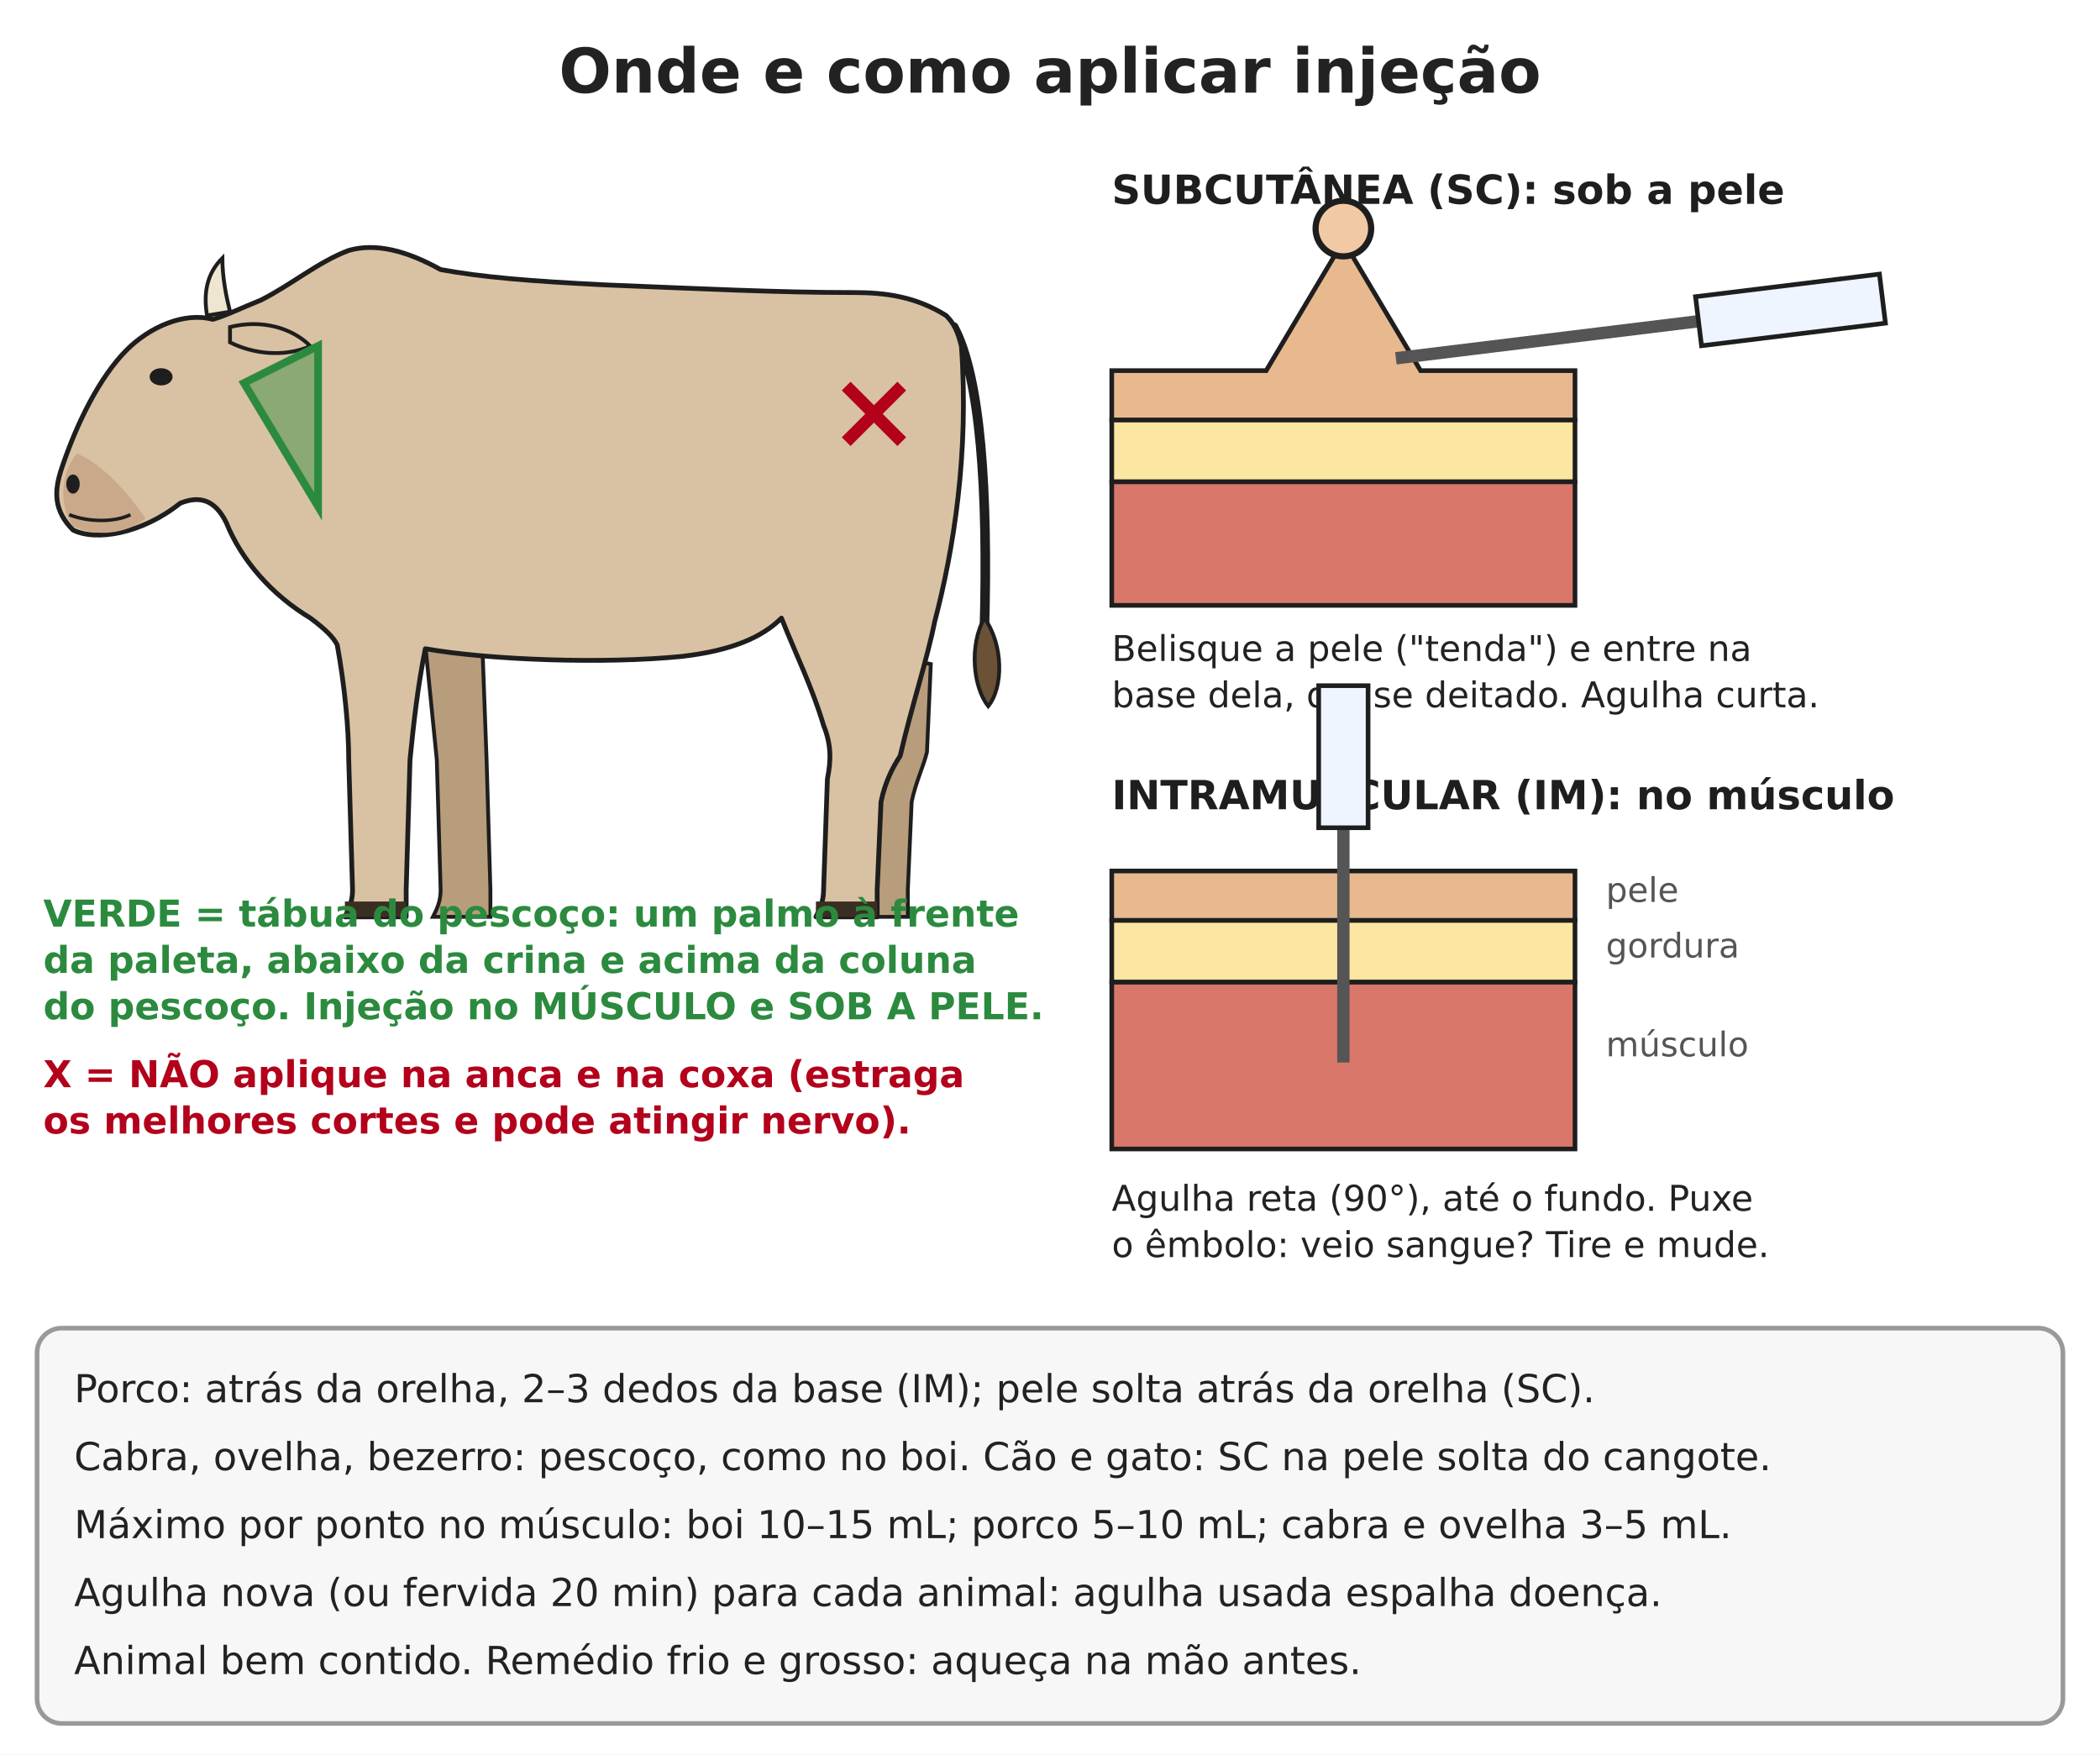
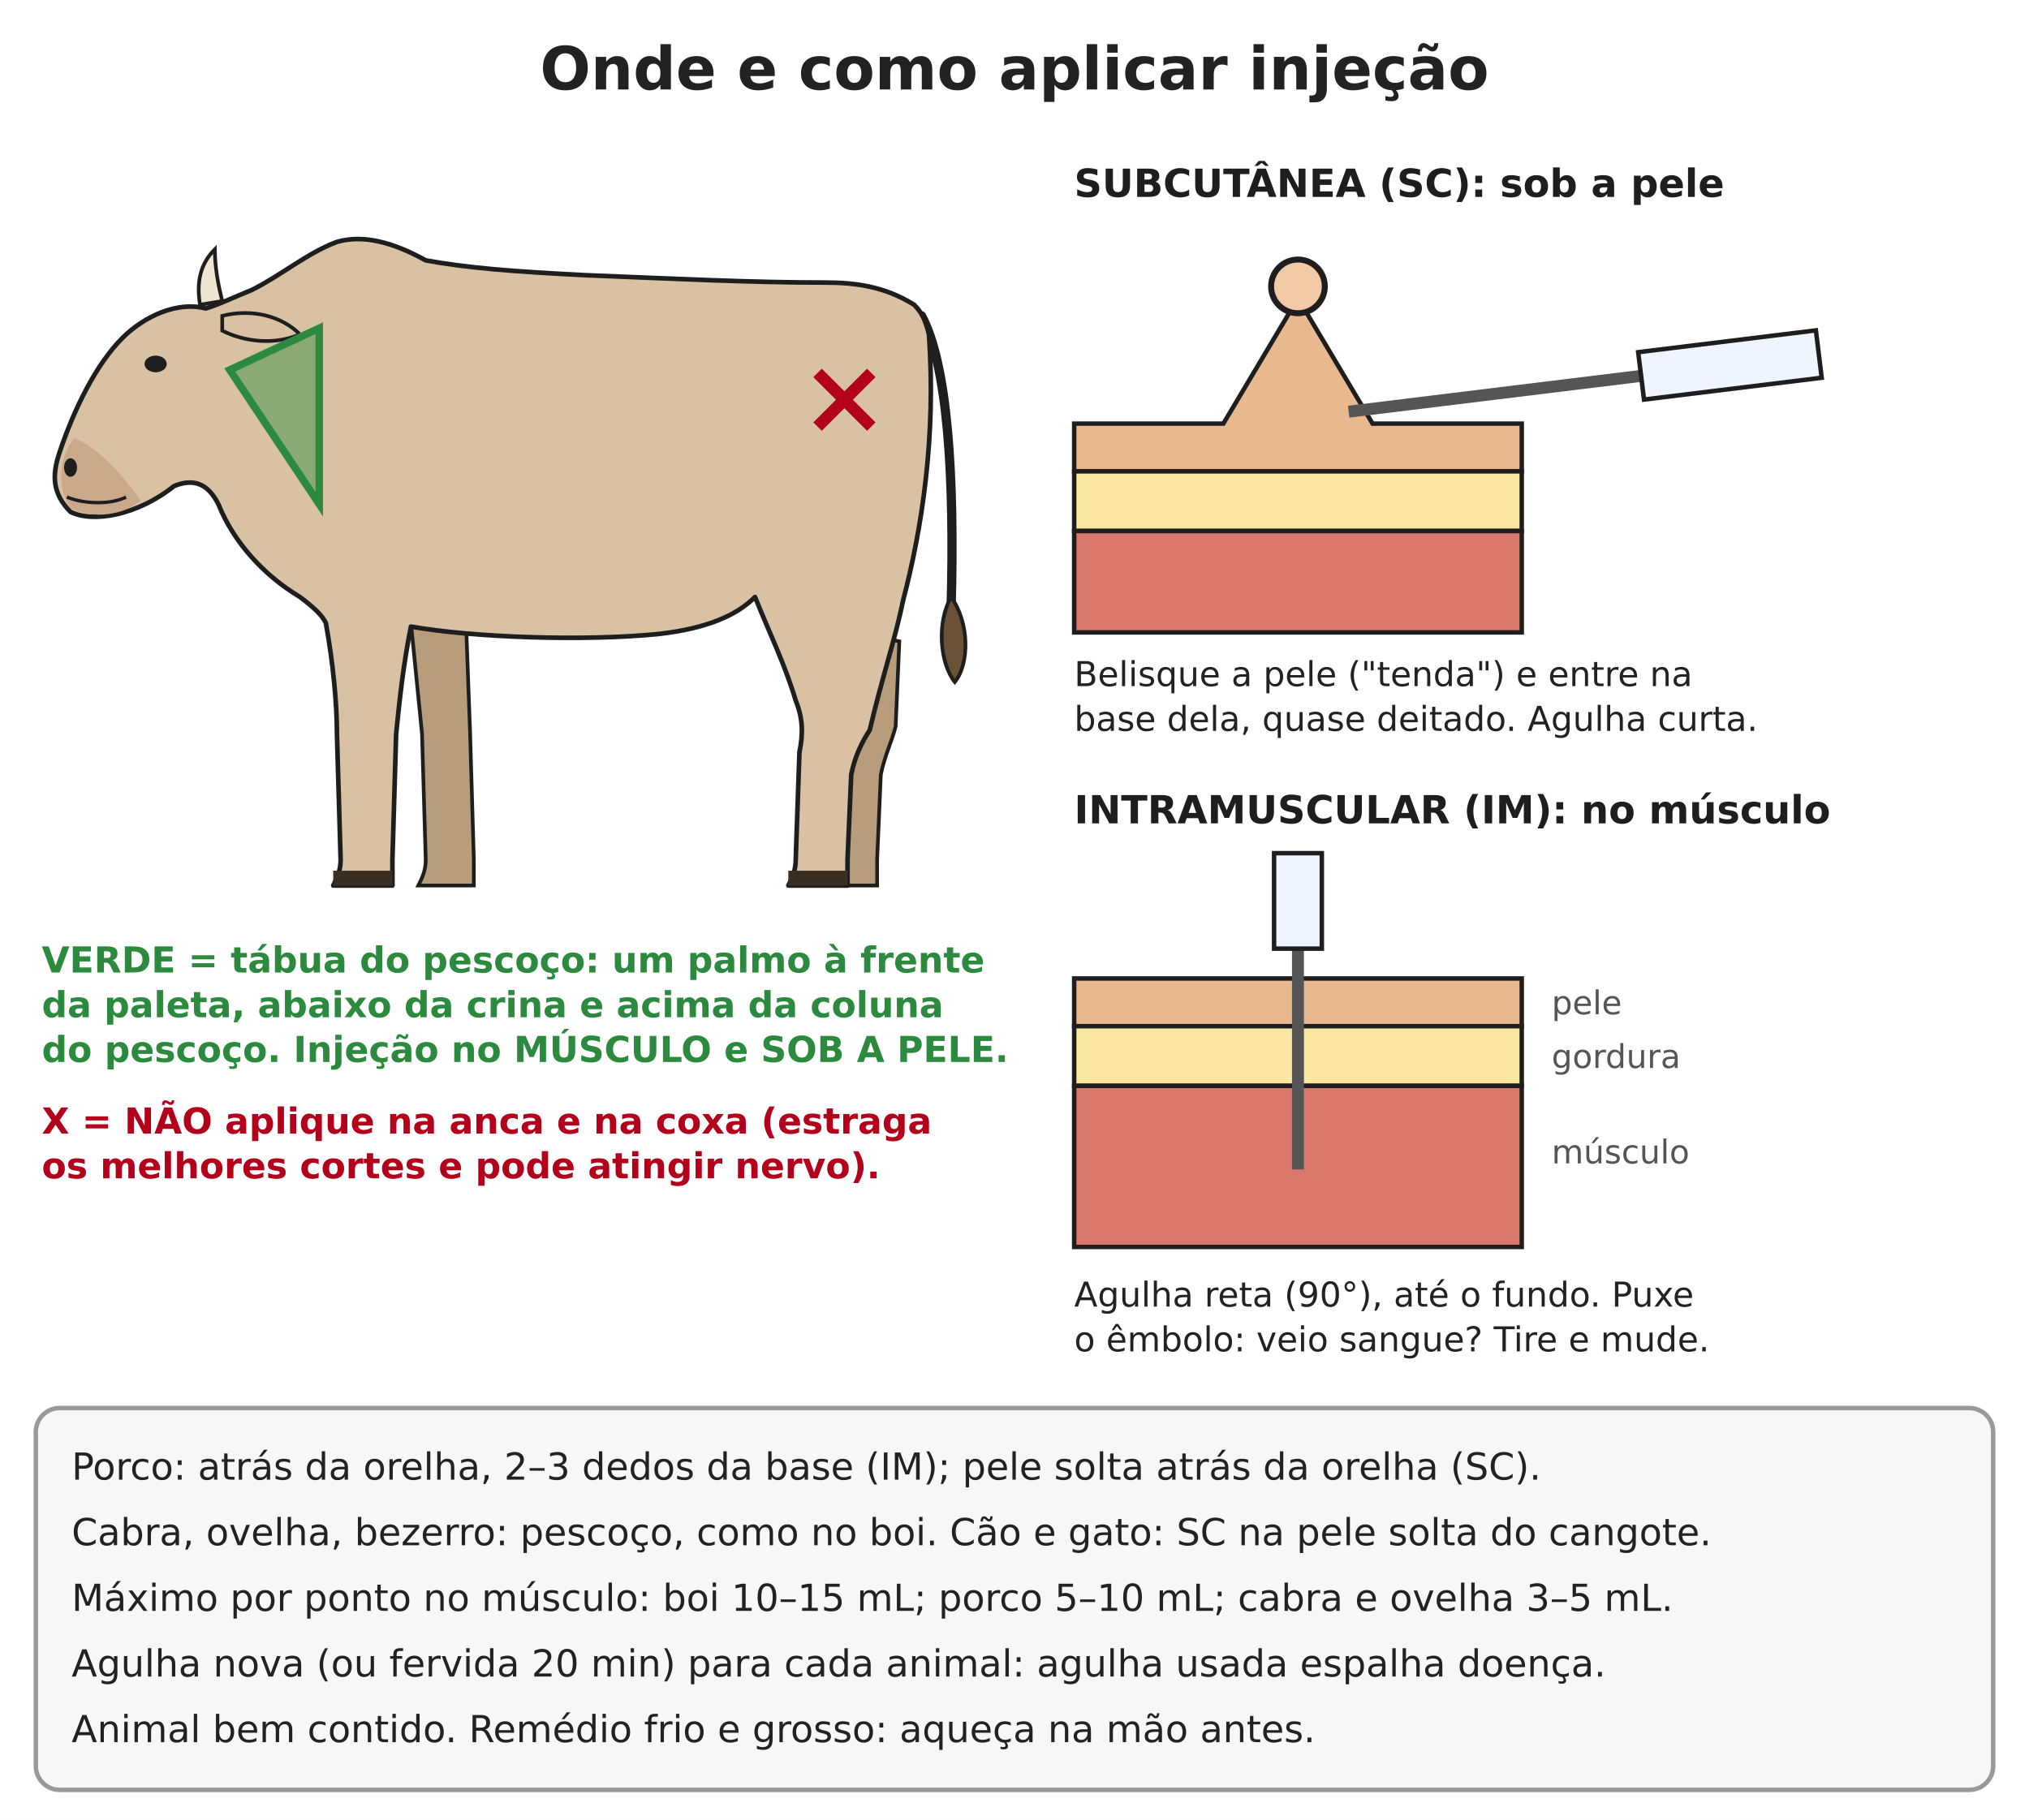
- <svg xmlns="http://www.w3.org/2000/svg" viewBox="0 0 680 568" font-family="DejaVu Sans, Arial, Helvetica, sans-serif">
-   <rect width="680" height="568" fill="#fff" />
+ <svg xmlns="http://www.w3.org/2000/svg" viewBox="0 0 680 610" font-family="DejaVu Sans, Arial, Helvetica, sans-serif">
+   <rect width="680" height="610" fill="#fff" />
  <text x="340.0" y="30" text-anchor="middle" font-size="20" font-weight="bold" fill="#222">Onde e como aplicar injeção</text>
  <g transform="translate(10,60) scale(0.62)">
    <path d="M206,240 L212,300 L214,368 C214,374 212,378 210,382 L240,382 L240,368 L238,300 L236,246 Z" fill="#b89d7c" stroke="#1e1e1e" stroke-width="2" />
    <path d="M420,240 C428,262 432,282 434,300 L432,368 C432,374 430,378 428,382 L458,382 L458,368 L460,322 C462,312 466,304 468,296 L470,250 Z" fill="#b89d7c" stroke="#1e1e1e" stroke-width="2" />
    <path d="M482,74 C496,100 500,160 498,232" fill="none" stroke="#1e1e1e" stroke-width="5" stroke-linecap="round" />
    <path d="M498,226 C490,240 492,262 500,272 C508,262 508,240 498,226 Z" fill="#6b5236" stroke="#1e1e1e" stroke-width="2" />
    <path d="M95,70 C80,66 62,74 50,86 C36,100 24,124 16,148 C12,160 12,170 22,180 C34,186 58,182 78,166 C88,162 96,164 102,176 C110,196 126,214 146,226 C154,232 158,236 160,240 C164,262 166,284 166,300 L168,368 C168,374 166,378 164,382 L196,382 C196,376 196,372 196,368 L198,300 C200,280 202,262 206,242 C240,248 300,250 340,246 C366,243 382,236 392,226 C400,246 408,262 414,282 C418,292 418,300 416,310 L414,368 C414,374 412,378 410,382 L442,382 C442,376 442,372 442,368 L444,322 C446,312 450,304 454,298 C460,272 468,248 472,228 C482,190 490,140 486,84 C484,76 482,72 478,68 C462,58 446,56 430,56 C390,56 350,54 300,52 C260,50 236,48 214,44 C196,34 180,30 166,34 C150,40 136,52 120,60 C110,64 102,68 95,70 Z" fill="#d9c2a3" stroke="#1e1e1e" stroke-width="2.5" stroke-linejoin="round" />
    <path d="M92,68 C90,56 92,46 100,38 C100,48 102,58 104,66 Z" fill="#efe6d2" stroke="#1e1e1e" stroke-width="2" />
    <path d="M104,74 C120,70 136,74 146,84 C132,90 116,88 104,82 Z" fill="#d9c2a3" stroke="#1e1e1e" stroke-width="2" />
    <path d="M24,140 C16,150 14,166 22,178 C34,184 50,182 60,174 C50,160 38,146 24,140 Z" fill="#c9a98a" stroke="none" />
    <ellipse cx="68" cy="100" rx="6" ry="4.5" fill="#1e1e1e" />
    <ellipse cx="22" cy="156" rx="3.5" ry="5" fill="#1e1e1e" />
    <path d="M20,172 C30,176 44,176 52,172" fill="none" stroke="#1e1e1e" stroke-width="1.8" />
    <rect x="164" y="374" width="32" height="8" fill="#3a2e22" />
    <rect x="410" y="374" width="32" height="8" fill="#3a2e22" />
  </g>
-   <polygon points="79,124 103,112 103,164" fill="#2b8a3e" fill-opacity="0.45" stroke="#2b8a3e" stroke-width="2.5" />
+   <polygon points="77,124 107,110 107,169" fill="#2b8a3e" fill-opacity="0.45" stroke="#2b8a3e" stroke-width="2.5" />
  <line x1="274" y1="125" x2="292" y2="143" stroke="#b3001b" stroke-width="4" />
  <line x1="274" y1="143" x2="292" y2="125" stroke="#b3001b" stroke-width="4" />
-   <text x="14" y="300" font-size="12" fill="#2b8a3e" font-weight="bold" text-anchor="start">VERDE = tábua do pescoço: um palmo à frente</text>
-   <text x="14" y="315" font-size="12" fill="#2b8a3e" font-weight="bold" text-anchor="start">da paleta, abaixo da crina e acima da coluna</text>
-   <text x="14" y="330" font-size="12" fill="#2b8a3e" font-weight="bold" text-anchor="start">do pescoço. Injeção no MÚSCULO e SOB A PELE.</text>
-   <text x="14" y="352" font-size="12" fill="#b3001b" font-weight="bold" text-anchor="start">X = NÃO aplique na anca e na coxa (estraga</text>
-   <text x="14" y="367" font-size="12" fill="#b3001b" font-weight="bold" text-anchor="start">os melhores cortes e pode atingir nervo).</text>
+   <text x="14" y="326" font-size="12" fill="#2b8a3e" font-weight="bold" text-anchor="start">VERDE = tábua do pescoço: um palmo à frente</text>
+   <text x="14" y="341" font-size="12" fill="#2b8a3e" font-weight="bold" text-anchor="start">da paleta, abaixo da crina e acima da coluna</text>
+   <text x="14" y="356" font-size="12" fill="#2b8a3e" font-weight="bold" text-anchor="start">do pescoço. Injeção no MÚSCULO e SOB A PELE.</text>
+   <text x="14" y="380" font-size="12" fill="#b3001b" font-weight="bold" text-anchor="start">X = NÃO aplique na anca e na coxa (estraga</text>
+   <text x="14" y="395" font-size="12" fill="#b3001b" font-weight="bold" text-anchor="start">os melhores cortes e pode atingir nervo).</text>
  <text x="360" y="66" font-size="13" fill="#1e1e1e" font-weight="bold" text-anchor="start">SUBCUTÂNEA (SC): sob a pele</text>
-   <path d="M360,120 L410,120 L435,78 L460,120 L510,120 L510,136 L360,136 Z" fill="#e8b98f" stroke="#1e1e1e" stroke-width="1.5" />
-   <rect x="360" y="136" width="150" height="20" fill="#fbe7a1" stroke="#1e1e1e" stroke-width="1.5" />
-   <rect x="360" y="156" width="150" height="40" fill="#d9776b" stroke="#1e1e1e" stroke-width="1.5" />
-   <circle cx="435" cy="74" r="9" fill="#f2c9a5" stroke="#1e1e1e" stroke-width="2" />
-   <line x1="550" y1="104" x2="452" y2="116" stroke="#555" stroke-width="4" />
-   <rect x="550" y="96" width="60" height="16" fill="#eef5ff" stroke="#1e1e1e" stroke-width="1.5" transform="rotate(-7 550 104)" />
-   <text x="360" y="214" font-size="11.5" fill="#222" text-anchor="start">Belisque a pele ("tenda") e entre na</text>
-   <text x="360" y="229" font-size="11.5" fill="#222" text-anchor="start">base dela, quase deitado. Agulha curta.</text>
-   <text x="360" y="262" font-size="13" fill="#1e1e1e" font-weight="bold" text-anchor="start">INTRAMUSCULAR (IM): no músculo</text>
-   <rect x="360" y="282" width="150" height="16" fill="#e8b98f" stroke="#1e1e1e" stroke-width="1.5" />
-   <rect x="360" y="298" width="150" height="20" fill="#fbe7a1" stroke="#1e1e1e" stroke-width="1.5" />
-   <rect x="360" y="318" width="150" height="54" fill="#d9776b" stroke="#1e1e1e" stroke-width="1.5" />
-   <line x1="435" y1="268" x2="435" y2="344" stroke="#555" stroke-width="4" />
-   <rect x="427" y="222" width="16" height="46" fill="#eef5ff" stroke="#1e1e1e" stroke-width="1.5" />
-   <text x="520" y="292" font-size="11" fill="#555" text-anchor="start">pele</text>
-   <text x="520" y="310" font-size="11" fill="#555" text-anchor="start">gordura</text>
-   <text x="520" y="342" font-size="11" fill="#555" text-anchor="start">músculo</text>
-   <text x="360" y="392" font-size="11.5" fill="#222" text-anchor="start">Agulha reta (90°), até o fundo. Puxe</text>
-   <text x="360" y="407" font-size="11.5" fill="#222" text-anchor="start">o êmbolo: veio sangue? Tire e mude.</text>
-   <rect x="12" y="430" width="656" height="128" rx="8" fill="#f7f7f7" stroke="#999" stroke-width="1.5" />
-   <text x="24" y="454" font-size="12.5" fill="#222" text-anchor="start">Porco: atrás da orelha, 2–3 dedos da base (IM); pele solta atrás da orelha (SC).</text>
-   <text x="24" y="476" font-size="12.5" fill="#222" text-anchor="start">Cabra, ovelha, bezerro: pescoço, como no boi. Cão e gato: SC na pele solta do cangote.</text>
-   <text x="24" y="498" font-size="12.5" fill="#222" text-anchor="start">Máximo por ponto no músculo: boi 10–15 mL; porco 5–10 mL; cabra e ovelha 3–5 mL.</text>
-   <text x="24" y="520" font-size="12.5" fill="#222" text-anchor="start">Agulha nova (ou fervida 20 min) para cada animal: agulha usada espalha doença.</text>
-   <text x="24" y="542" font-size="12.5" fill="#222" text-anchor="start">Animal bem contido. Remédio frio e grosso: aqueça na mão antes.</text>
+   <path d="M360,142 L410,142 L435,100 L460,142 L510,142 L510,158 L360,158 Z" fill="#e8b98f" stroke="#1e1e1e" stroke-width="1.5" />
+   <rect x="360" y="158" width="150" height="20" fill="#fbe7a1" stroke="#1e1e1e" stroke-width="1.5" />
+   <rect x="360" y="178" width="150" height="34" fill="#d9776b" stroke="#1e1e1e" stroke-width="1.5" />
+   <circle cx="435" cy="96" r="9" fill="#f2c9a5" stroke="#1e1e1e" stroke-width="2" />
+   <line x1="550" y1="126" x2="452" y2="138" stroke="#555" stroke-width="4" />
+   <rect x="550" y="118" width="60" height="16" fill="#eef5ff" stroke="#1e1e1e" stroke-width="1.5" transform="rotate(-7 550 126)" />
+   <text x="360" y="230" font-size="11.5" fill="#222" text-anchor="start">Belisque a pele ("tenda") e entre na</text>
+   <text x="360" y="245" font-size="11.5" fill="#222" text-anchor="start">base dela, quase deitado. Agulha curta.</text>
+   <text x="360" y="276" font-size="13" fill="#1e1e1e" font-weight="bold" text-anchor="start">INTRAMUSCULAR (IM): no músculo</text>
+   <rect x="360" y="328" width="150" height="16" fill="#e8b98f" stroke="#1e1e1e" stroke-width="1.5" />
+   <rect x="360" y="344" width="150" height="20" fill="#fbe7a1" stroke="#1e1e1e" stroke-width="1.5" />
+   <rect x="360" y="364" width="150" height="54" fill="#d9776b" stroke="#1e1e1e" stroke-width="1.5" />
+   <line x1="435" y1="316" x2="435" y2="392" stroke="#555" stroke-width="4" />
+   <rect x="427" y="286" width="16" height="32" fill="#eef5ff" stroke="#1e1e1e" stroke-width="1.5" />
+   <text x="520" y="340" font-size="11" fill="#555" text-anchor="start">pele</text>
+   <text x="520" y="358" font-size="11" fill="#555" text-anchor="start">gordura</text>
+   <text x="520" y="390" font-size="11" fill="#555" text-anchor="start">músculo</text>
+   <text x="360" y="438" font-size="11.5" fill="#222" text-anchor="start">Agulha reta (90°), até o fundo. Puxe</text>
+   <text x="360" y="453" font-size="11.5" fill="#222" text-anchor="start">o êmbolo: veio sangue? Tire e mude.</text>
+   <rect x="12" y="472" width="656" height="128" rx="8" fill="#f7f7f7" stroke="#999" stroke-width="1.5" />
+   <text x="24" y="496" font-size="12.5" fill="#222" text-anchor="start">Porco: atrás da orelha, 2–3 dedos da base (IM); pele solta atrás da orelha (SC).</text>
+   <text x="24" y="518" font-size="12.5" fill="#222" text-anchor="start">Cabra, ovelha, bezerro: pescoço, como no boi. Cão e gato: SC na pele solta do cangote.</text>
+   <text x="24" y="540" font-size="12.5" fill="#222" text-anchor="start">Máximo por ponto no músculo: boi 10–15 mL; porco 5–10 mL; cabra e ovelha 3–5 mL.</text>
+   <text x="24" y="562" font-size="12.5" fill="#222" text-anchor="start">Agulha nova (ou fervida 20 min) para cada animal: agulha usada espalha doença.</text>
+   <text x="24" y="584" font-size="12.5" fill="#222" text-anchor="start">Animal bem contido. Remédio frio e grosso: aqueça na mão antes.</text>
</svg>
